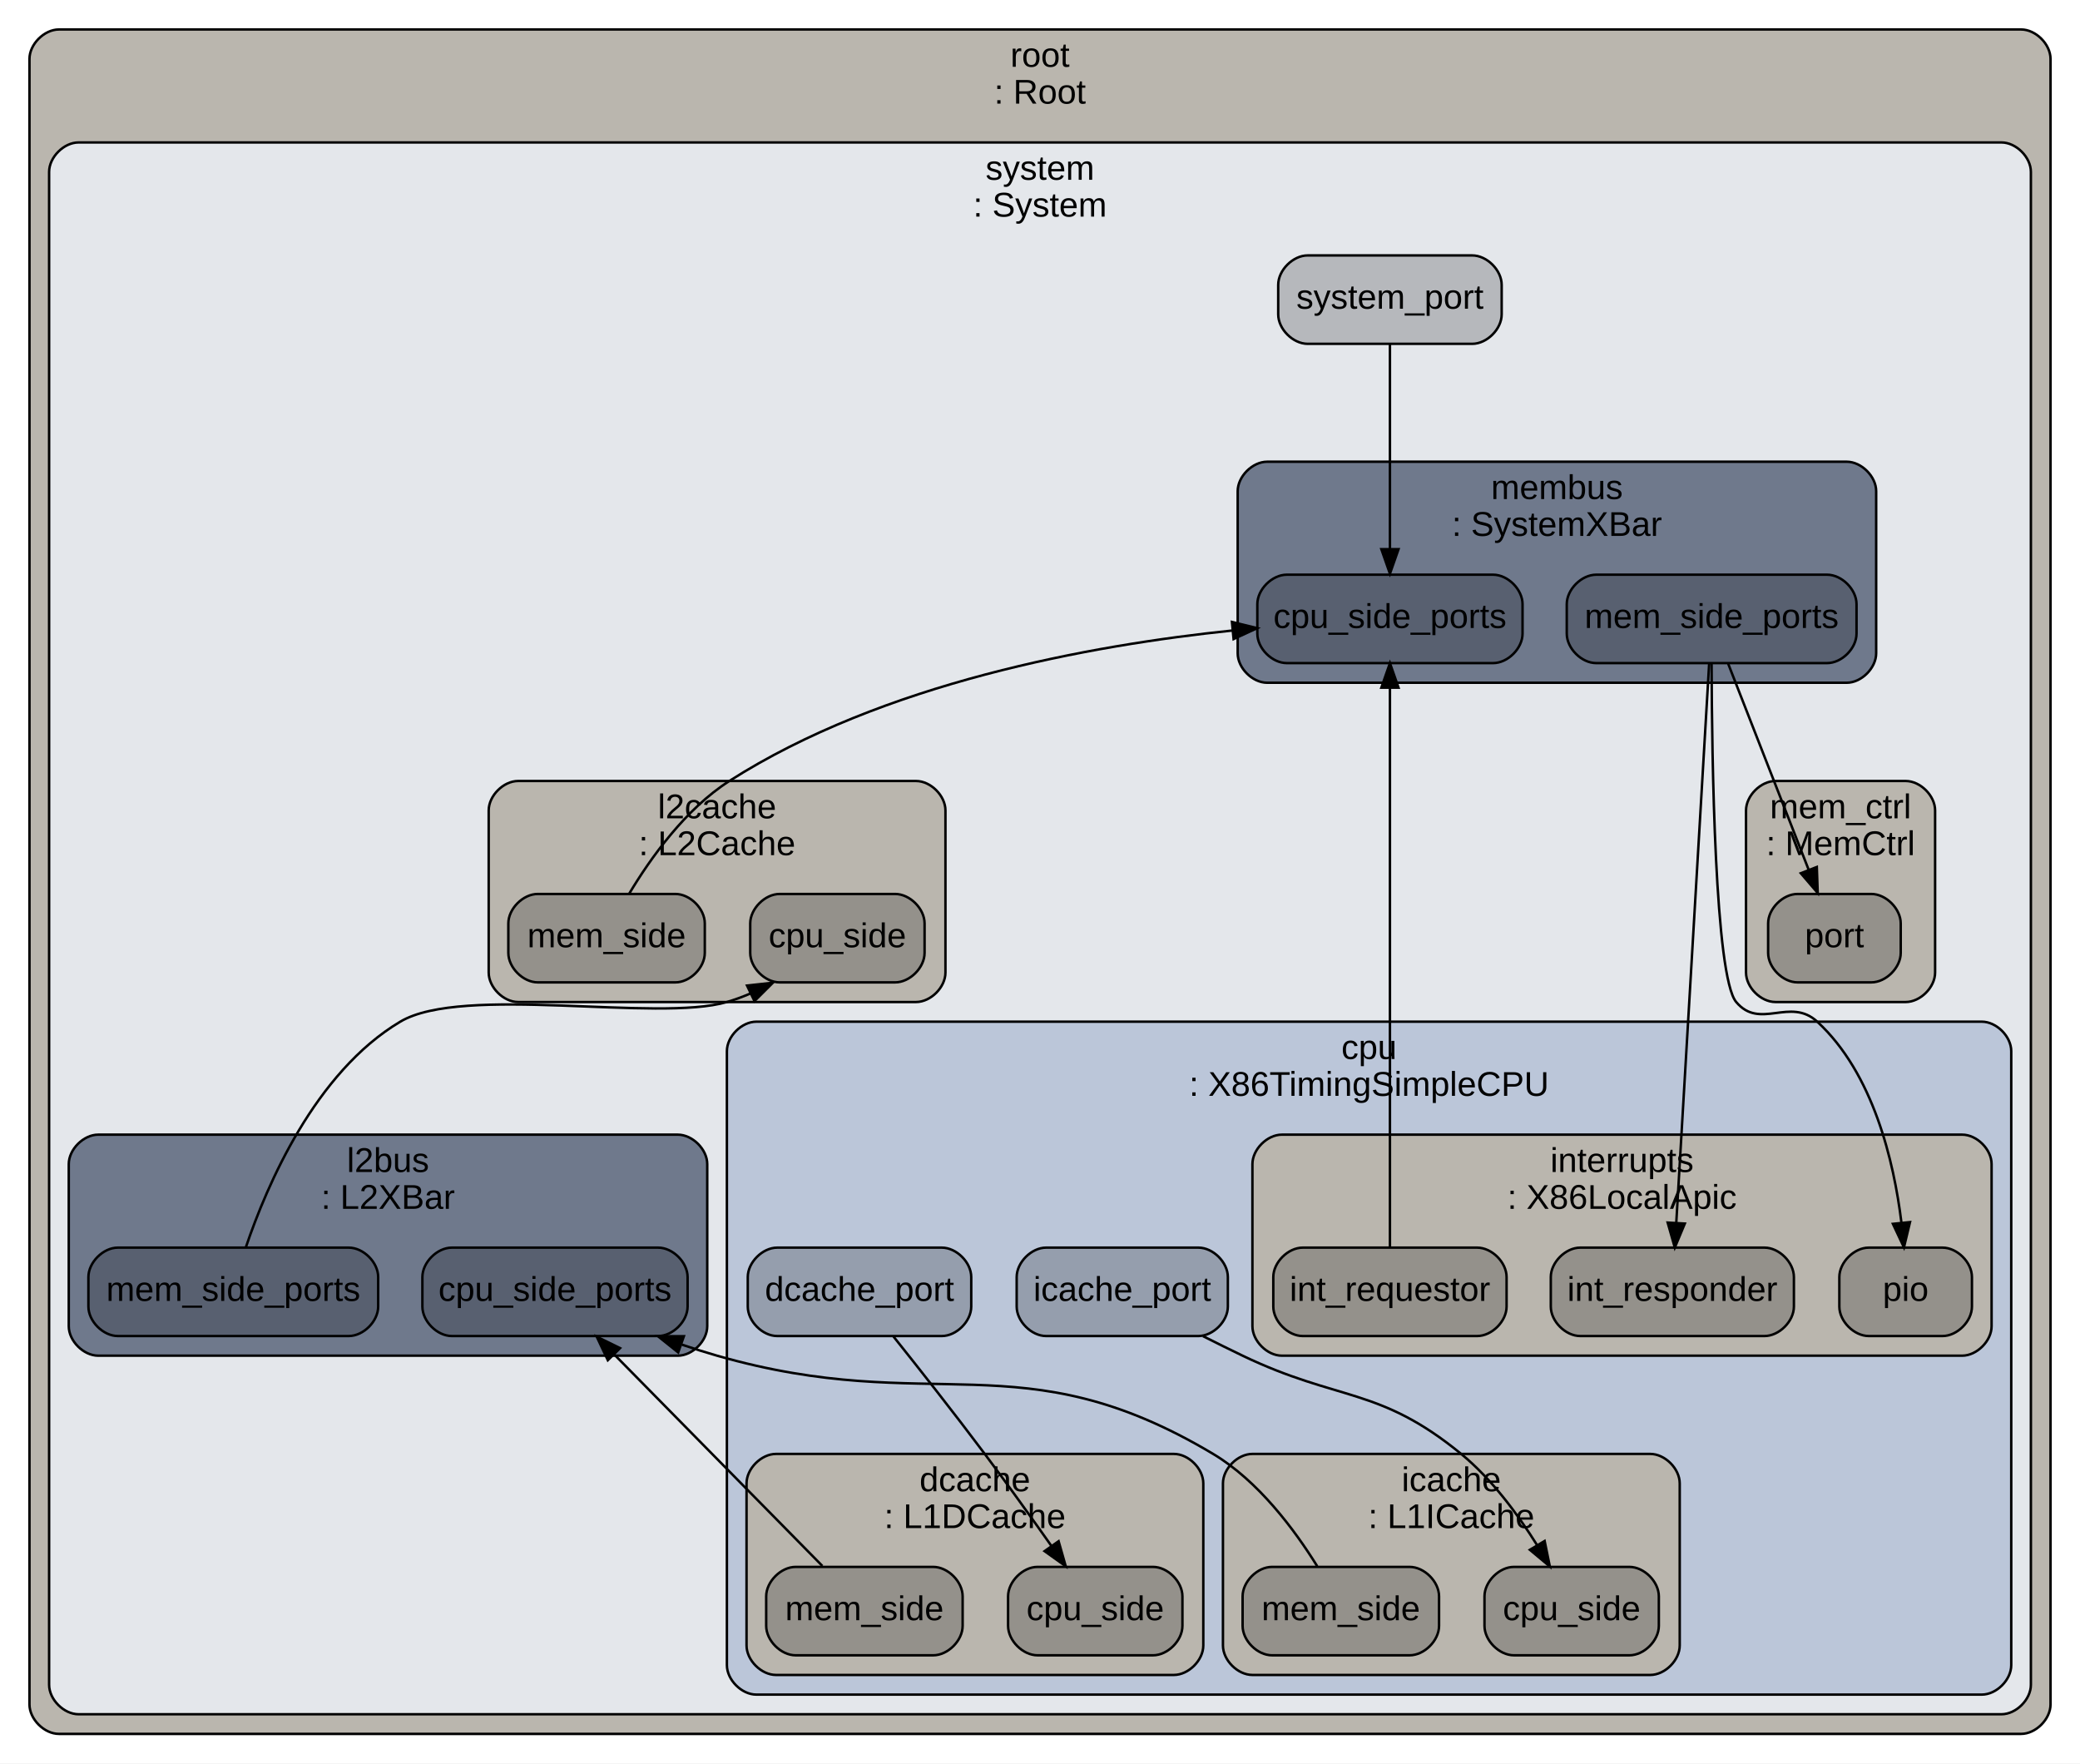
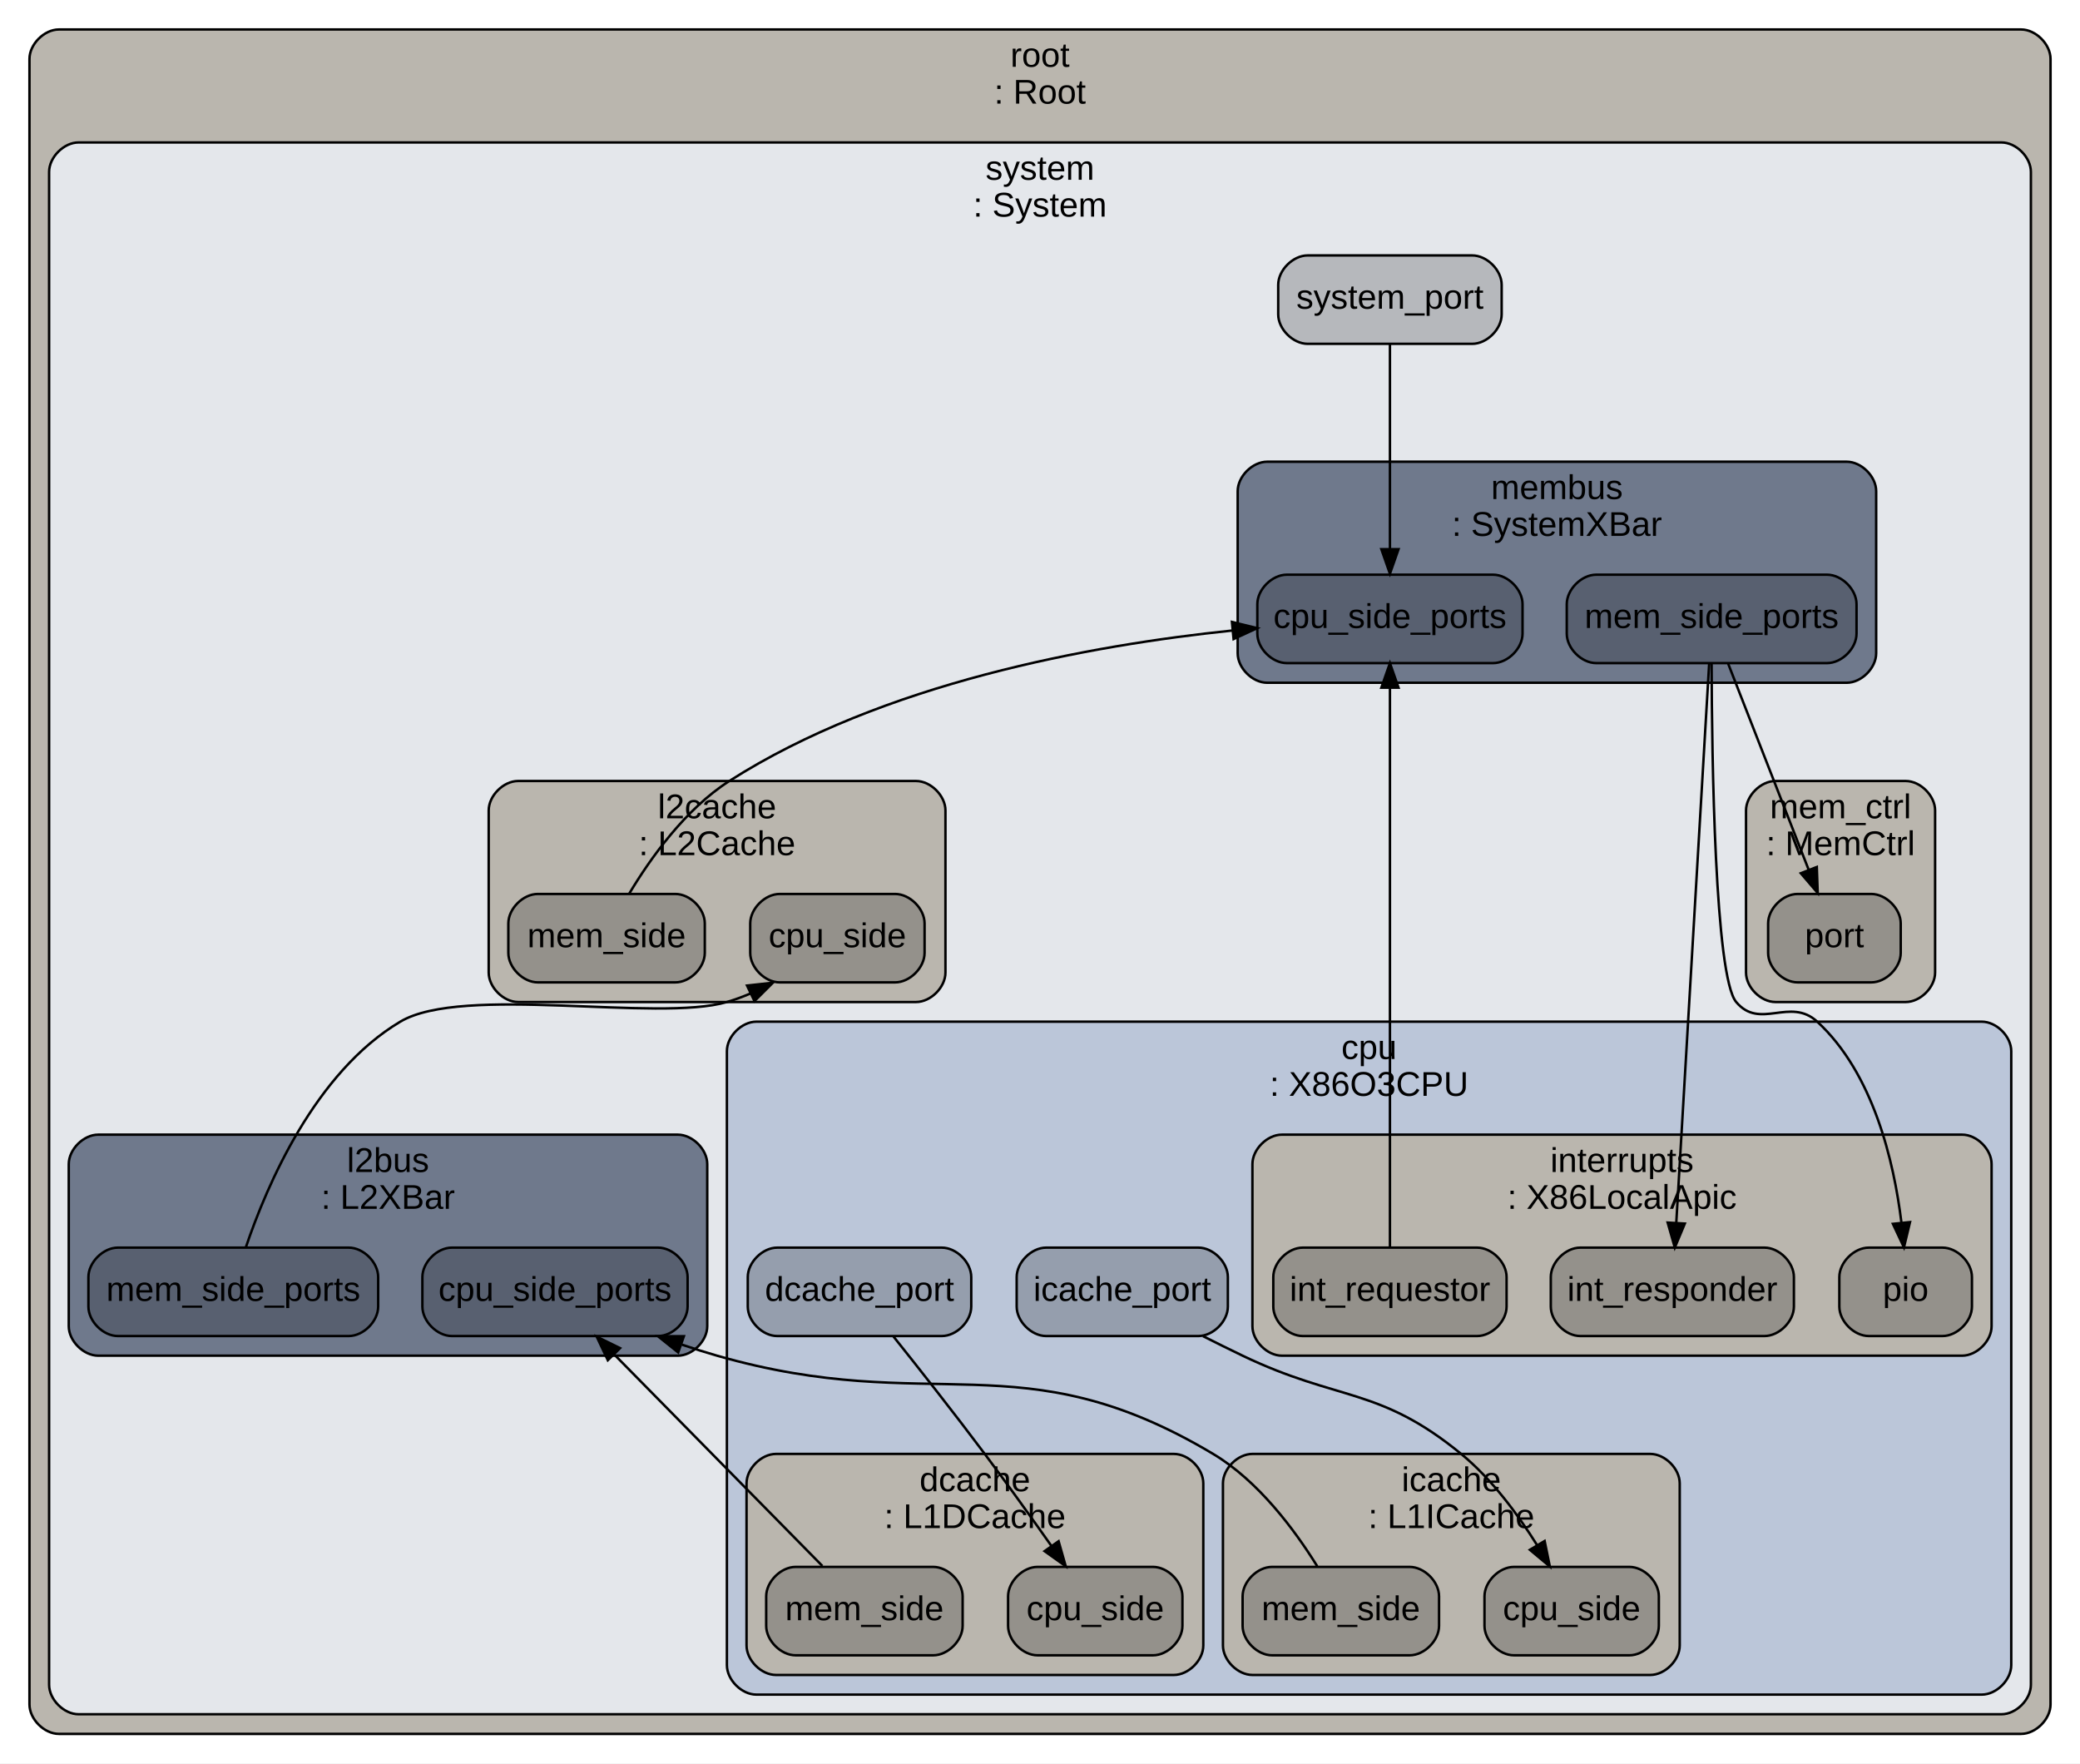
<svg xmlns="http://www.w3.org/2000/svg" xmlns:xlink="http://www.w3.org/1999/xlink" width="847pt" height="718pt" viewBox="0.00 0.00 847.00 718.00">
  <g id="graph0" class="graph" transform="scale(1 1) rotate(0) translate(4 714)">
    <polygon fill="white" stroke="transparent" points="-4,4 -4,-714 843,-714 843,4 -4,4" />
    <g id="clust1" class="cluster">
      <g id="a_clust1">
        <a xlink:title="eventq_index=0&#10;full_system=false&#10;sim_quantum=0&#10;time_sync_enable=false&#10;time_sync_period=100000000000&#10;time_sync_spin_threshold=100000000">
          <path fill="#bab6ae" stroke="#000000" d="M20,-8C20,-8 819,-8 819,-8 825,-8 831,-14 831,-20 831,-20 831,-690 831,-690 831,-696 825,-702 819,-702 819,-702 20,-702 20,-702 14,-702 8,-696 8,-690 8,-690 8,-20 8,-20 8,-14 14,-8 20,-8" />
          <text text-anchor="middle" x="419.5" y="-686.8" font-family="Arial" font-size="14.00" fill="#000000">root </text>
          <text text-anchor="middle" x="419.5" y="-671.8" font-family="Arial" font-size="14.00" fill="#000000">: Root</text>
        </a>
      </g>
    </g>
    <g id="clust2" class="cluster">
      <g id="a_clust2">
        <a xlink:title="auto_unlink_shared_backstore=false&#10;cache_line_size=64&#10;eventq_index=0&#10;exit_on_work_items=false&#10;init_param=0&#10;m5ops_base=0&#10;mem_mode=timing&#10;mem_ranges=0:536870912&#10;memories=system.mem_ctrl.dram&#10;mmap_using_noreserve=false&#10;multi_thread=false&#10;&#10;um_work_ids=16&#10;&#13;eadfile=&#10;&#13;edirect_paths=&#10;shadow_rom_ranges=&#10;shared_backstore=&#10;symbolfile=&#10;thermal_components=&#10;thermal_model=Null&#10;work_begin_ckpt_count=0&#10;work_begin_cpu_id_exit=-1&#10;work_begin_exit_count=0&#10;work_cpus_ckpt_count=0&#10;work_end_ckpt_count=0&#10;work_end_exit_count=0&#10;work_item_id=-1&#10;workload=system.workload">
          <path fill="#e4e7eb" stroke="#000000" d="M28,-16C28,-16 811,-16 811,-16 817,-16 823,-22 823,-28 823,-28 823,-644 823,-644 823,-650 817,-656 811,-656 811,-656 28,-656 28,-656 22,-656 16,-650 16,-644 16,-644 16,-28 16,-28 16,-22 22,-16 28,-16" />
          <text text-anchor="middle" x="419.5" y="-640.8" font-family="Arial" font-size="14.00" fill="#000000">system </text>
          <text text-anchor="middle" x="419.5" y="-625.8" font-family="Arial" font-size="14.00" fill="#000000">: System</text>
        </a>
      </g>
    </g>
    <g id="clust6" class="cluster">
      <g id="a_clust6">
-         <a xlink:title="branchPred=Null&#10;checker=Null&#10;clk_domain=system.clk_domain&#10;cpu_id=-1&#10;decoder=system.cpu.decoder&#10;do_checkpoint_insts=true&#10;do_statistics_insts=true&#10;eventq_index=0&#10;function_trace=false&#10;function_trace_start=0&#10;interrupts=system.cpu.interrupts&#10;isa=system.cpu.isa&#10;max_insts_all_threads=0&#10;max_insts_any_thread=0&#10;mmu=system.cpu.mmu&#10;&#10;umThreads=1&#10;power_gating_on_idle=false&#10;power_model=&#10;power_state=system.cpu.power_state&#10;progress_interval=0&#10;pwr_gating_latency=300&#10;simpoint_start_insts=&#10;socket_id=0&#10;switched_out=false&#10;syscallRetryLatency=10000&#10;system=system&#10;tracer=system.cpu.tracer&#10;workload=system.cpu.workload">
+         <a xlink:title="LFSTSize=1024&#10;LQEntries=32&#10;LSQCheckLoads=true&#10;LSQDepCheckShift=4&#10;SQEntries=32&#10;SSITSize=1024&#10;activity=0&#10;backComSize=5&#10;branchPred=system.cpu.branchPred&#10;cacheLoadPorts=200&#10;cacheStorePorts=200&#10;checker=Null&#10;clk_domain=system.clk_domain&#10;commitToDecodeDelay=1&#10;commitToFetchDelay=1&#10;commitToIEWDelay=1&#10;commitToRenameDelay=1&#10;commitWidth=8&#10;cpu_id=-1&#10;decodeToFetchDelay=1&#10;decodeToRenameDelay=1&#10;decodeWidth=8&#10;decoder=system.cpu.decoder&#10;dispatchWidth=8&#10;do_checkpoint_insts=true&#10;do_statistics_insts=true&#10;eventq_index=0&#10;fetchBufferSize=64&#10;fetchQueueSize=32&#10;fetchToDecodeDelay=1&#10;fetchTrapLatency=1&#10;fetchWidth=8&#10;forwardComSize=5&#10;fuPool=system.cpu.fuPool&#10;function_trace=false&#10;function_trace_start=0&#10;iewToCommitDelay=1&#10;iewToDecodeDelay=1&#10;iewToFetchDelay=1&#10;iewToRenameDelay=1&#10;interrupts=system.cpu.interrupts&#10;isa=system.cpu.isa&#10;issueToExecuteDelay=1&#10;issueWidth=8&#10;max_insts_all_threads=0&#10;max_insts_any_thread=0&#10;mmu=system.cpu.mmu&#10;&#10;eedsTSO=true&#10;&#10;umIQEntries=64&#10;&#10;umPhysCCRegs=1280&#10;&#10;umPhysFloatRegs=256&#10;&#10;umPhysIntRegs=256&#10;&#10;umPhysMatRegs=2&#10;&#10;umPhysVecPredRegs=32&#10;&#10;umPhysVecRegs=256&#10;&#10;umROBEntries=192&#10;&#10;umRobs=1&#10;&#10;umThreads=1&#10;power_gating_on_idle=false&#10;power_model=&#10;power_state=system.cpu.power_state&#10;progress_interval=0&#10;pwr_gating_latency=300&#10;&#13;enameToDecodeDelay=1&#10;&#13;enameToFetchDelay=1&#10;&#13;enameToIEWDelay=2&#10;&#13;enameToROBDelay=1&#10;&#13;enameWidth=8&#10;simpoint_start_insts=&#10;smtCommitPolicy=RoundRobin&#10;smtFetchPolicy=RoundRobin&#10;smtIQPolicy=Partitioned&#10;smtIQThreshold=100&#10;smtLSQPolicy=Partitioned&#10;smtLSQThreshold=100&#10;smtNumFetchingThreads=1&#10;smtROBPolicy=Partitioned&#10;smtROBThreshold=100&#10;socket_id=0&#10;squashWidth=8&#10;store_set_clear_period=250000&#10;switched_out=false&#10;syscallRetryLatency=10000&#10;system=system&#10;tracer=system.cpu.tracer&#10;trapLatency=13&#10;wbWidth=8&#10;workload=system.cpu.workload">
          <path fill="#bbc6d9" stroke="#000000" d="M304,-24C304,-24 803,-24 803,-24 809,-24 815,-30 815,-36 815,-36 815,-286 815,-286 815,-292 809,-298 803,-298 803,-298 304,-298 304,-298 298,-298 292,-292 292,-286 292,-286 292,-36 292,-36 292,-30 298,-24 304,-24" />
          <text text-anchor="middle" x="553.5" y="-282.8" font-family="Arial" font-size="14.00" fill="#000000">cpu </text>
-           <text text-anchor="middle" x="553.5" y="-267.8" font-family="Arial" font-size="14.00" fill="#000000">: X86TimingSimpleCPU</text>
-         </a>
-       </g>
-     </g>
-     <g id="clust16" class="cluster">
-       <g id="a_clust16">
+           <text text-anchor="middle" x="553.5" y="-267.8" font-family="Arial" font-size="14.00" fill="#000000">: X86O3CPU</text>
+         </a>
+       </g>
+     </g>
+     <g id="clust78" class="cluster">
+       <g id="a_clust78">
        <a xlink:title="addr_ranges=0:18446744073709551615&#10;assoc=8&#10;clk_domain=system.clk_domain&#10;clusivity=mostly_incl&#10;compressor=Null&#10;data_latency=4&#10;demand_mshr_reserve=1&#10;eventq_index=0&#10;is_read_only=false&#10;max_miss_count=0&#10;move_contractions=true&#10;mshrs=4&#10;power_model=&#10;power_state=system.cpu.icache.power_state&#10;prefetch_on_access=false&#10;prefetch_on_pf_hit=false&#10;prefetcher=Null&#10;&#13;eplace_expansions=true&#10;&#13;eplacement_policy=system.cpu.icache.replacement_policy&#10;&#13;esponse_latency=2&#10;sequential_access=false&#10;size=32768&#10;system=system&#10;tag_latency=2&#10;tags=system.cpu.icache.tags&#10;tgts_per_mshr=20&#10;warmup_percentage=0&#10;write_allocator=Null&#10;write_buffers=8&#10;writeback_clean=false">
          <path fill="#bab6ae" stroke="#000000" d="M506,-32C506,-32 668,-32 668,-32 674,-32 680,-38 680,-44 680,-44 680,-110 680,-110 680,-116 674,-122 668,-122 668,-122 506,-122 506,-122 500,-122 494,-116 494,-110 494,-110 494,-44 494,-44 494,-38 500,-32 506,-32" />
          <text text-anchor="middle" x="587" y="-106.8" font-family="Arial" font-size="14.00" fill="#000000">icache </text>
          <text text-anchor="middle" x="587" y="-91.8" font-family="Arial" font-size="14.00" fill="#000000">: L1ICache</text>
        </a>
      </g>
    </g>
-     <g id="clust22" class="cluster">
-       <g id="a_clust22">
+     <g id="clust84" class="cluster">
+       <g id="a_clust84">
        <a xlink:title="addr_ranges=0:18446744073709551615&#10;assoc=8&#10;clk_domain=system.clk_domain&#10;clusivity=mostly_incl&#10;compressor=Null&#10;data_latency=4&#10;demand_mshr_reserve=1&#10;eventq_index=0&#10;is_read_only=false&#10;max_miss_count=0&#10;move_contractions=true&#10;mshrs=4&#10;power_model=&#10;power_state=system.cpu.dcache.power_state&#10;prefetch_on_access=false&#10;prefetch_on_pf_hit=false&#10;prefetcher=Null&#10;&#13;eplace_expansions=true&#10;&#13;eplacement_policy=system.cpu.dcache.replacement_policy&#10;&#13;esponse_latency=2&#10;sequential_access=false&#10;size=32768&#10;system=system&#10;tag_latency=2&#10;tags=system.cpu.dcache.tags&#10;tgts_per_mshr=20&#10;warmup_percentage=0&#10;write_allocator=Null&#10;write_buffers=8&#10;writeback_clean=false">
          <path fill="#bab6ae" stroke="#000000" d="M312,-32C312,-32 474,-32 474,-32 480,-32 486,-38 486,-44 486,-44 486,-110 486,-110 486,-116 480,-122 474,-122 474,-122 312,-122 312,-122 306,-122 300,-116 300,-110 300,-110 300,-44 300,-44 300,-38 306,-32 312,-32" />
          <text text-anchor="middle" x="393" y="-106.8" font-family="Arial" font-size="14.00" fill="#000000">dcache </text>
          <text text-anchor="middle" x="393" y="-91.8" font-family="Arial" font-size="14.00" fill="#000000">: L1DCache</text>
        </a>
      </g>
    </g>
-     <g id="clust28" class="cluster">
-       <g id="a_clust28">
+     <g id="clust90" class="cluster">
+       <g id="a_clust90">
        <a xlink:title="clk_domain=system.cpu.interrupts.clk_domain&#10;eventq_index=0&#10;int_latency=1000&#10;pio_latency=100000&#10;system=system">
          <path fill="#bab6ae" stroke="#000000" d="M518,-162C518,-162 795,-162 795,-162 801,-162 807,-168 807,-174 807,-174 807,-240 807,-240 807,-246 801,-252 795,-252 795,-252 518,-252 518,-252 512,-252 506,-246 506,-240 506,-240 506,-174 506,-174 506,-168 512,-162 518,-162" />
          <text text-anchor="middle" x="656.5" y="-236.8" font-family="Arial" font-size="14.00" fill="#000000">interrupts </text>
          <text text-anchor="middle" x="656.5" y="-221.8" font-family="Arial" font-size="14.00" fill="#000000">: X86LocalApic</text>
        </a>
      </g>
    </g>
-     <g id="clust33" class="cluster">
-       <g id="a_clust33">
+     <g id="clust95" class="cluster">
+       <g id="a_clust95">
        <a xlink:title="clk_domain=system.clk_domain&#10;eventq_index=0&#10;forward_latency=0&#10;frontend_latency=1&#10;header_latency=1&#10;max_outstanding_snoops=512&#10;max_routing_table_size=512&#10;point_of_coherency=false&#10;point_of_unification=true&#10;power_model=&#10;power_state=system.l2bus.power_state&#10;&#13;esponse_latency=1&#10;snoop_filter=system.l2bus.snoop_filter&#10;snoop_response_latency=1&#10;system=system&#10;use_default_range=false&#10;width=32">
          <path fill="#6f798c" stroke="#000000" d="M36,-162C36,-162 272,-162 272,-162 278,-162 284,-168 284,-174 284,-174 284,-240 284,-240 284,-246 278,-252 272,-252 272,-252 36,-252 36,-252 30,-252 24,-246 24,-240 24,-240 24,-174 24,-174 24,-168 30,-162 36,-162" />
          <text text-anchor="middle" x="154" y="-236.8" font-family="Arial" font-size="14.00" fill="#000000">l2bus </text>
          <text text-anchor="middle" x="154" y="-221.8" font-family="Arial" font-size="14.00" fill="#000000">: L2XBar</text>
        </a>
      </g>
    </g>
-     <g id="clust36" class="cluster">
-       <g id="a_clust36">
+     <g id="clust98" class="cluster">
+       <g id="a_clust98">
        <a xlink:title="addr_ranges=0:18446744073709551615&#10;assoc=16&#10;clk_domain=system.clk_domain&#10;clusivity=mostly_incl&#10;compressor=Null&#10;data_latency=12&#10;demand_mshr_reserve=1&#10;eventq_index=0&#10;is_read_only=false&#10;max_miss_count=0&#10;move_contractions=true&#10;mshrs=20&#10;power_model=&#10;power_state=system.l2cache.power_state&#10;prefetch_on_access=false&#10;prefetch_on_pf_hit=false&#10;prefetcher=Null&#10;&#13;eplace_expansions=true&#10;&#13;eplacement_policy=system.l2cache.replacement_policy&#10;&#13;esponse_latency=20&#10;sequential_access=false&#10;size=2097152&#10;system=system&#10;tag_latency=20&#10;tags=system.l2cache.tags&#10;tgts_per_mshr=12&#10;warmup_percentage=0&#10;write_allocator=Null&#10;write_buffers=8&#10;writeback_clean=false">
          <path fill="#bab6ae" stroke="#000000" d="M207,-306C207,-306 369,-306 369,-306 375,-306 381,-312 381,-318 381,-318 381,-384 381,-384 381,-390 375,-396 369,-396 369,-396 207,-396 207,-396 201,-396 195,-390 195,-384 195,-384 195,-318 195,-318 195,-312 201,-306 207,-306" />
          <text text-anchor="middle" x="288" y="-380.8" font-family="Arial" font-size="14.00" fill="#000000">l2cache </text>
          <text text-anchor="middle" x="288" y="-365.8" font-family="Arial" font-size="14.00" fill="#000000">: L2Cache</text>
        </a>
      </g>
    </g>
-     <g id="clust42" class="cluster">
-       <g id="a_clust42">
+     <g id="clust104" class="cluster">
+       <g id="a_clust104">
        <a xlink:title="clk_domain=system.clk_domain&#10;eventq_index=0&#10;forward_latency=4&#10;frontend_latency=3&#10;header_latency=1&#10;max_outstanding_snoops=512&#10;max_routing_table_size=512&#10;point_of_coherency=true&#10;point_of_unification=true&#10;power_model=&#10;power_state=system.membus.power_state&#10;&#13;esponse_latency=2&#10;snoop_filter=system.membus.snoop_filter&#10;snoop_response_latency=4&#10;system=system&#10;use_default_range=false&#10;width=16">
          <path fill="#6f798c" stroke="#000000" d="M512,-436C512,-436 748,-436 748,-436 754,-436 760,-442 760,-448 760,-448 760,-514 760,-514 760,-520 754,-526 748,-526 748,-526 512,-526 512,-526 506,-526 500,-520 500,-514 500,-514 500,-448 500,-448 500,-442 506,-436 512,-436" />
          <text text-anchor="middle" x="630" y="-510.8" font-family="Arial" font-size="14.00" fill="#000000">membus </text>
          <text text-anchor="middle" x="630" y="-495.8" font-family="Arial" font-size="14.00" fill="#000000">: SystemXBar</text>
        </a>
      </g>
    </g>
-     <g id="clust45" class="cluster">
-       <g id="a_clust45">
+     <g id="clust107" class="cluster">
+       <g id="a_clust107">
        <a xlink:title="clk_domain=system.clk_domain&#10;command_window=10000&#10;disable_sanity_check=false&#10;dram=system.mem_ctrl.dram&#10;eventq_index=0&#10;mem_sched_policy=frfcfs&#10;min_reads_per_switch=16&#10;min_writes_per_switch=16&#10;power_model=&#10;power_state=system.mem_ctrl.power_state&#10;qos_policy=Null&#10;qos_priorities=1&#10;qos_priority_escalation=false&#10;qos_q_policy=fifo&#10;qos_requestors=               &#10;qos_syncro_scheduler=false&#10;qos_turnaround_policy=Null&#10;static_backend_latency=10000&#10;static_frontend_latency=10000&#10;system=system&#10;write_high_thresh_perc=85&#10;write_low_thresh_perc=50">
          <path fill="#bab6ae" stroke="#000000" d="M719,-306C719,-306 772,-306 772,-306 778,-306 784,-312 784,-318 784,-318 784,-384 784,-384 784,-390 778,-396 772,-396 772,-396 719,-396 719,-396 713,-396 707,-390 707,-384 707,-384 707,-318 707,-318 707,-312 713,-306 719,-306" />
          <text text-anchor="middle" x="745.5" y="-380.8" font-family="Arial" font-size="14.00" fill="#000000">mem_ctrl </text>
          <text text-anchor="middle" x="745.5" y="-365.8" font-family="Arial" font-size="14.00" fill="#000000">: MemCtrl</text>
        </a>
      </g>
    </g>
    <g id="node1" class="node">
      <path fill="#b6b8bc" stroke="#000000" d="M595.5,-610C595.5,-610 528.5,-610 528.5,-610 522.5,-610 516.5,-604 516.5,-598 516.5,-598 516.5,-586 516.5,-586 516.5,-580 522.5,-574 528.5,-574 528.5,-574 595.5,-574 595.5,-574 601.5,-574 607.5,-580 607.5,-586 607.5,-586 607.5,-598 607.5,-598 607.5,-604 601.5,-610 595.5,-610" />
      <text text-anchor="middle" x="562" y="-588.3" font-family="Arial" font-size="14.00" fill="#000000">system_port</text>
    </g>
    <g id="node15" class="node">
      <path fill="#586070" stroke="#000000" d="M604,-480C604,-480 520,-480 520,-480 514,-480 508,-474 508,-468 508,-468 508,-456 508,-456 508,-450 514,-444 520,-444 520,-444 604,-444 604,-444 610,-444 616,-450 616,-456 616,-456 616,-468 616,-468 616,-474 610,-480 604,-480" />
      <text text-anchor="middle" x="562" y="-458.3" font-family="Arial" font-size="14.00" fill="#000000">cpu_side_ports</text>
    </g>
    <g id="edge1" class="edge">
      <path fill="none" stroke="black" d="M562,-573.74C562,-552.36 562,-515.69 562,-490.44" />
      <polygon fill="black" stroke="black" points="565.5,-490.4 562,-480.4 558.5,-490.4 565.5,-490.4" />
    </g>
    <g id="node2" class="node">
      <path fill="#959ead" stroke="#000000" d="M484,-206C484,-206 422,-206 422,-206 416,-206 410,-200 410,-194 410,-194 410,-182 410,-182 410,-176 416,-170 422,-170 422,-170 484,-170 484,-170 490,-170 496,-176 496,-182 496,-182 496,-194 496,-194 496,-200 490,-206 484,-206" />
      <text text-anchor="middle" x="453" y="-184.3" font-family="Arial" font-size="14.00" fill="#000000">icache_port</text>
    </g>
    <g id="node4" class="node">
      <path fill="#94918b" stroke="#000000" d="M659.5,-76C659.5,-76 612.5,-76 612.5,-76 606.5,-76 600.5,-70 600.5,-64 600.5,-64 600.5,-52 600.5,-52 600.5,-46 606.5,-40 612.5,-40 612.5,-40 659.5,-40 659.5,-40 665.5,-40 671.5,-46 671.5,-52 671.5,-52 671.5,-64 671.5,-64 671.5,-70 665.5,-76 659.5,-76" />
      <text text-anchor="middle" x="636" y="-54.3" font-family="Arial" font-size="14.00" fill="#000000">cpu_side</text>
    </g>
    <g id="edge2" class="edge">
      <path fill="none" stroke="black" d="M485.84,-169.97C491.22,-167.26 496.75,-164.52 502,-162 541.1,-143.25 557.46,-149.49 591,-122 603.47,-111.79 614.13,-97.32 621.94,-84.83" />
      <polygon fill="black" stroke="black" points="624.99,-86.55 627.11,-76.17 618.98,-82.96 624.99,-86.55" />
    </g>
    <g id="node3" class="node">
      <path fill="#959ead" stroke="#000000" d="M379.5,-206C379.5,-206 312.5,-206 312.5,-206 306.5,-206 300.5,-200 300.5,-194 300.5,-194 300.5,-182 300.5,-182 300.5,-176 306.5,-170 312.5,-170 312.5,-170 379.5,-170 379.5,-170 385.5,-170 391.5,-176 391.5,-182 391.5,-182 391.5,-194 391.5,-194 391.5,-200 385.5,-206 379.5,-206" />
      <text text-anchor="middle" x="346" y="-184.3" font-family="Arial" font-size="14.00" fill="#000000">dcache_port</text>
    </g>
    <g id="node6" class="node">
      <path fill="#94918b" stroke="#000000" d="M465.5,-76C465.5,-76 418.5,-76 418.5,-76 412.5,-76 406.5,-70 406.5,-64 406.5,-64 406.5,-52 406.5,-52 406.5,-46 412.5,-40 418.5,-40 418.5,-40 465.5,-40 465.5,-40 471.5,-40 477.5,-46 477.5,-52 477.5,-52 477.5,-64 477.5,-64 477.5,-70 471.5,-76 465.5,-76" />
      <text text-anchor="middle" x="442" y="-54.3" font-family="Arial" font-size="14.00" fill="#000000">cpu_side</text>
    </g>
    <g id="edge3" class="edge">
      <path fill="none" stroke="black" d="M359.85,-169.78C370.23,-156.78 384.71,-138.42 397,-122 406.12,-109.83 415.97,-96.11 424.12,-84.58" />
      <polygon fill="black" stroke="black" points="427.08,-86.45 429.98,-76.26 421.36,-82.42 427.08,-86.45" />
    </g>
    <g id="node5" class="node">
      <path fill="#94918b" stroke="#000000" d="M570,-76C570,-76 514,-76 514,-76 508,-76 502,-70 502,-64 502,-64 502,-52 502,-52 502,-46 508,-40 514,-40 514,-40 570,-40 570,-40 576,-40 582,-46 582,-52 582,-52 582,-64 582,-64 582,-70 576,-76 570,-76" />
      <text text-anchor="middle" x="542" y="-54.3" font-family="Arial" font-size="14.00" fill="#000000">mem_side</text>
    </g>
    <g id="node7" class="node">
      <path fill="#94918b" stroke="#000000" d="M376,-76C376,-76 320,-76 320,-76 314,-76 308,-70 308,-64 308,-64 308,-52 308,-52 308,-46 314,-40 320,-40 320,-40 376,-40 376,-40 382,-40 388,-46 388,-52 388,-52 388,-64 388,-64 388,-70 382,-76 376,-76" />
      <text text-anchor="middle" x="348" y="-54.3" font-family="Arial" font-size="14.00" fill="#000000">mem_side</text>
    </g>
    <g id="node8" class="node">
      <path fill="#94918b" stroke="#000000" d="M597.5,-206C597.5,-206 526.5,-206 526.5,-206 520.5,-206 514.5,-200 514.5,-194 514.5,-194 514.5,-182 514.5,-182 514.5,-176 520.5,-170 526.5,-170 526.5,-170 597.5,-170 597.5,-170 603.5,-170 609.5,-176 609.5,-182 609.5,-182 609.5,-194 609.5,-194 609.5,-200 603.5,-206 597.5,-206" />
      <text text-anchor="middle" x="562" y="-184.3" font-family="Arial" font-size="14.00" fill="#000000">int_requestor</text>
    </g>
    <g id="node9" class="node">
      <path fill="#94918b" stroke="#000000" d="M714.5,-206C714.5,-206 639.5,-206 639.5,-206 633.5,-206 627.5,-200 627.5,-194 627.5,-194 627.5,-182 627.5,-182 627.5,-176 633.5,-170 639.5,-170 639.5,-170 714.5,-170 714.5,-170 720.5,-170 726.5,-176 726.5,-182 726.5,-182 726.5,-194 726.5,-194 726.5,-200 720.5,-206 714.5,-206" />
      <text text-anchor="middle" x="677" y="-184.3" font-family="Arial" font-size="14.00" fill="#000000">int_responder</text>
    </g>
    <g id="node10" class="node">
      <path fill="#94918b" stroke="#000000" d="M787,-206C787,-206 757,-206 757,-206 751,-206 745,-200 745,-194 745,-194 745,-182 745,-182 745,-176 751,-170 757,-170 757,-170 787,-170 787,-170 793,-170 799,-176 799,-182 799,-182 799,-194 799,-194 799,-200 793,-206 787,-206" />
      <text text-anchor="middle" x="772" y="-184.3" font-family="Arial" font-size="14.00" fill="#000000">pio</text>
    </g>
    <g id="node11" class="node">
      <path fill="#586070" stroke="#000000" d="M264,-206C264,-206 180,-206 180,-206 174,-206 168,-200 168,-194 168,-194 168,-182 168,-182 168,-176 174,-170 180,-170 180,-170 264,-170 264,-170 270,-170 276,-176 276,-182 276,-182 276,-194 276,-194 276,-200 270,-206 264,-206" />
      <text text-anchor="middle" x="222" y="-184.3" font-family="Arial" font-size="14.00" fill="#000000">cpu_side_ports</text>
    </g>
    <g id="edge4" class="edge">
      <path fill="none" stroke="black" d="M273.69,-166.49C278.49,-164.87 283.31,-163.34 288,-162 375.99,-136.81 411.41,-168.91 490,-122 508.51,-110.95 523.37,-90.81 532.39,-76.27" />
      <polygon fill="black" stroke="black" points="272.17,-163.32 263.9,-169.94 274.49,-169.92 272.17,-163.32" />
    </g>
    <g id="edge5" class="edge">
      <path fill="none" stroke="black" d="M246.24,-162.37C271.06,-137.16 309.01,-98.6 330.87,-76.4" />
      <polygon fill="black" stroke="black" points="243.51,-160.16 238.99,-169.74 248.5,-165.07 243.51,-160.16" />
    </g>
    <g id="node12" class="node">
      <path fill="#586070" stroke="#000000" d="M138,-206C138,-206 44,-206 44,-206 38,-206 32,-200 32,-194 32,-194 32,-182 32,-182 32,-176 38,-170 44,-170 44,-170 138,-170 138,-170 144,-170 150,-176 150,-182 150,-182 150,-194 150,-194 150,-200 144,-206 138,-206" />
      <text text-anchor="middle" x="91" y="-184.3" font-family="Arial" font-size="14.00" fill="#000000">mem_side_ports</text>
    </g>
    <g id="node13" class="node">
      <path fill="#94918b" stroke="#000000" d="M360.5,-350C360.5,-350 313.5,-350 313.5,-350 307.5,-350 301.5,-344 301.5,-338 301.5,-338 301.5,-326 301.5,-326 301.5,-320 307.5,-314 313.5,-314 313.5,-314 360.5,-314 360.5,-314 366.5,-314 372.5,-320 372.5,-326 372.5,-326 372.5,-338 372.5,-338 372.5,-344 366.5,-350 360.5,-350" />
      <text text-anchor="middle" x="337" y="-328.3" font-family="Arial" font-size="14.00" fill="#000000">cpu_side</text>
    </g>
    <g id="edge6" class="edge">
      <path fill="none" stroke="black" d="M301.52,-309.45C298.37,-308.11 295.17,-306.93 292,-306 263.57,-297.72 184.45,-313.14 159,-298 124.3,-277.36 104.68,-231.42 96.16,-206.27" />
      <polygon fill="black" stroke="black" points="300.2,-312.7 310.73,-313.86 303.23,-306.39 300.2,-312.7" />
    </g>
    <g id="node14" class="node">
      <path fill="#94918b" stroke="#000000" d="M271,-350C271,-350 215,-350 215,-350 209,-350 203,-344 203,-338 203,-338 203,-326 203,-326 203,-320 209,-314 215,-314 215,-314 271,-314 271,-314 277,-314 283,-320 283,-326 283,-326 283,-338 283,-338 283,-344 277,-350 271,-350" />
      <text text-anchor="middle" x="243" y="-328.3" font-family="Arial" font-size="14.00" fill="#000000">mem_side</text>
    </g>
    <g id="edge8" class="edge">
      <path fill="none" stroke="black" d="M562,-433.8C562,-377.96 562,-251.8 562,-206.01" />
      <polygon fill="black" stroke="black" points="558.5,-433.99 562,-443.99 565.5,-433.99 558.5,-433.99" />
    </g>
    <g id="edge7" class="edge">
      <path fill="none" stroke="black" d="M497.88,-457.27C440.29,-451.31 355.45,-435.9 293,-396 275.11,-384.57 260.84,-364.51 252.2,-350.09" />
      <polygon fill="black" stroke="black" points="497.66,-460.76 507.95,-458.24 498.33,-453.79 497.66,-460.76" />
    </g>
    <g id="node16" class="node">
      <path fill="#586070" stroke="#000000" d="M740,-480C740,-480 646,-480 646,-480 640,-480 634,-474 634,-468 634,-468 634,-456 634,-456 634,-450 640,-444 646,-444 646,-444 740,-444 740,-444 746,-444 752,-450 752,-456 752,-456 752,-468 752,-468 752,-474 746,-480 740,-480" />
      <text text-anchor="middle" x="693" y="-458.3" font-family="Arial" font-size="14.00" fill="#000000">mem_side_ports</text>
    </g>
    <g id="edge10" class="edge">
      <path fill="none" stroke="black" d="M692,-443.99C689.31,-398.19 681.88,-272.03 678.6,-216.19" />
      <polygon fill="black" stroke="black" points="682.08,-215.79 678,-206.01 675.09,-216.2 682.08,-215.79" />
    </g>
    <g id="edge9" class="edge">
      <path fill="none" stroke="black" d="M692.98,-443.76C693.1,-405.57 694.31,-316.35 703,-306 712.71,-294.44 724.9,-308.23 736,-298 758.85,-276.94 767.22,-241.09 770.27,-216.29" />
      <polygon fill="black" stroke="black" points="773.78,-216.39 771.31,-206.09 766.81,-215.68 773.78,-216.39" />
    </g>
    <g id="node17" class="node">
      <path fill="#94918b" stroke="#000000" d="M758,-350C758,-350 728,-350 728,-350 722,-350 716,-344 716,-338 716,-338 716,-326 716,-326 716,-320 722,-314 728,-314 728,-314 758,-314 758,-314 764,-314 770,-320 770,-326 770,-326 770,-338 770,-338 770,-344 764,-350 758,-350" />
      <text text-anchor="middle" x="743" y="-328.3" font-family="Arial" font-size="14.00" fill="#000000">port</text>
    </g>
    <g id="edge11" class="edge">
      <path fill="none" stroke="black" d="M699.74,-443.74C708.17,-422.17 722.67,-385.03 732.54,-359.77" />
      <polygon fill="black" stroke="black" points="735.83,-360.99 736.2,-350.4 729.31,-358.44 735.83,-360.99" />
    </g>
  </g>
</svg>
